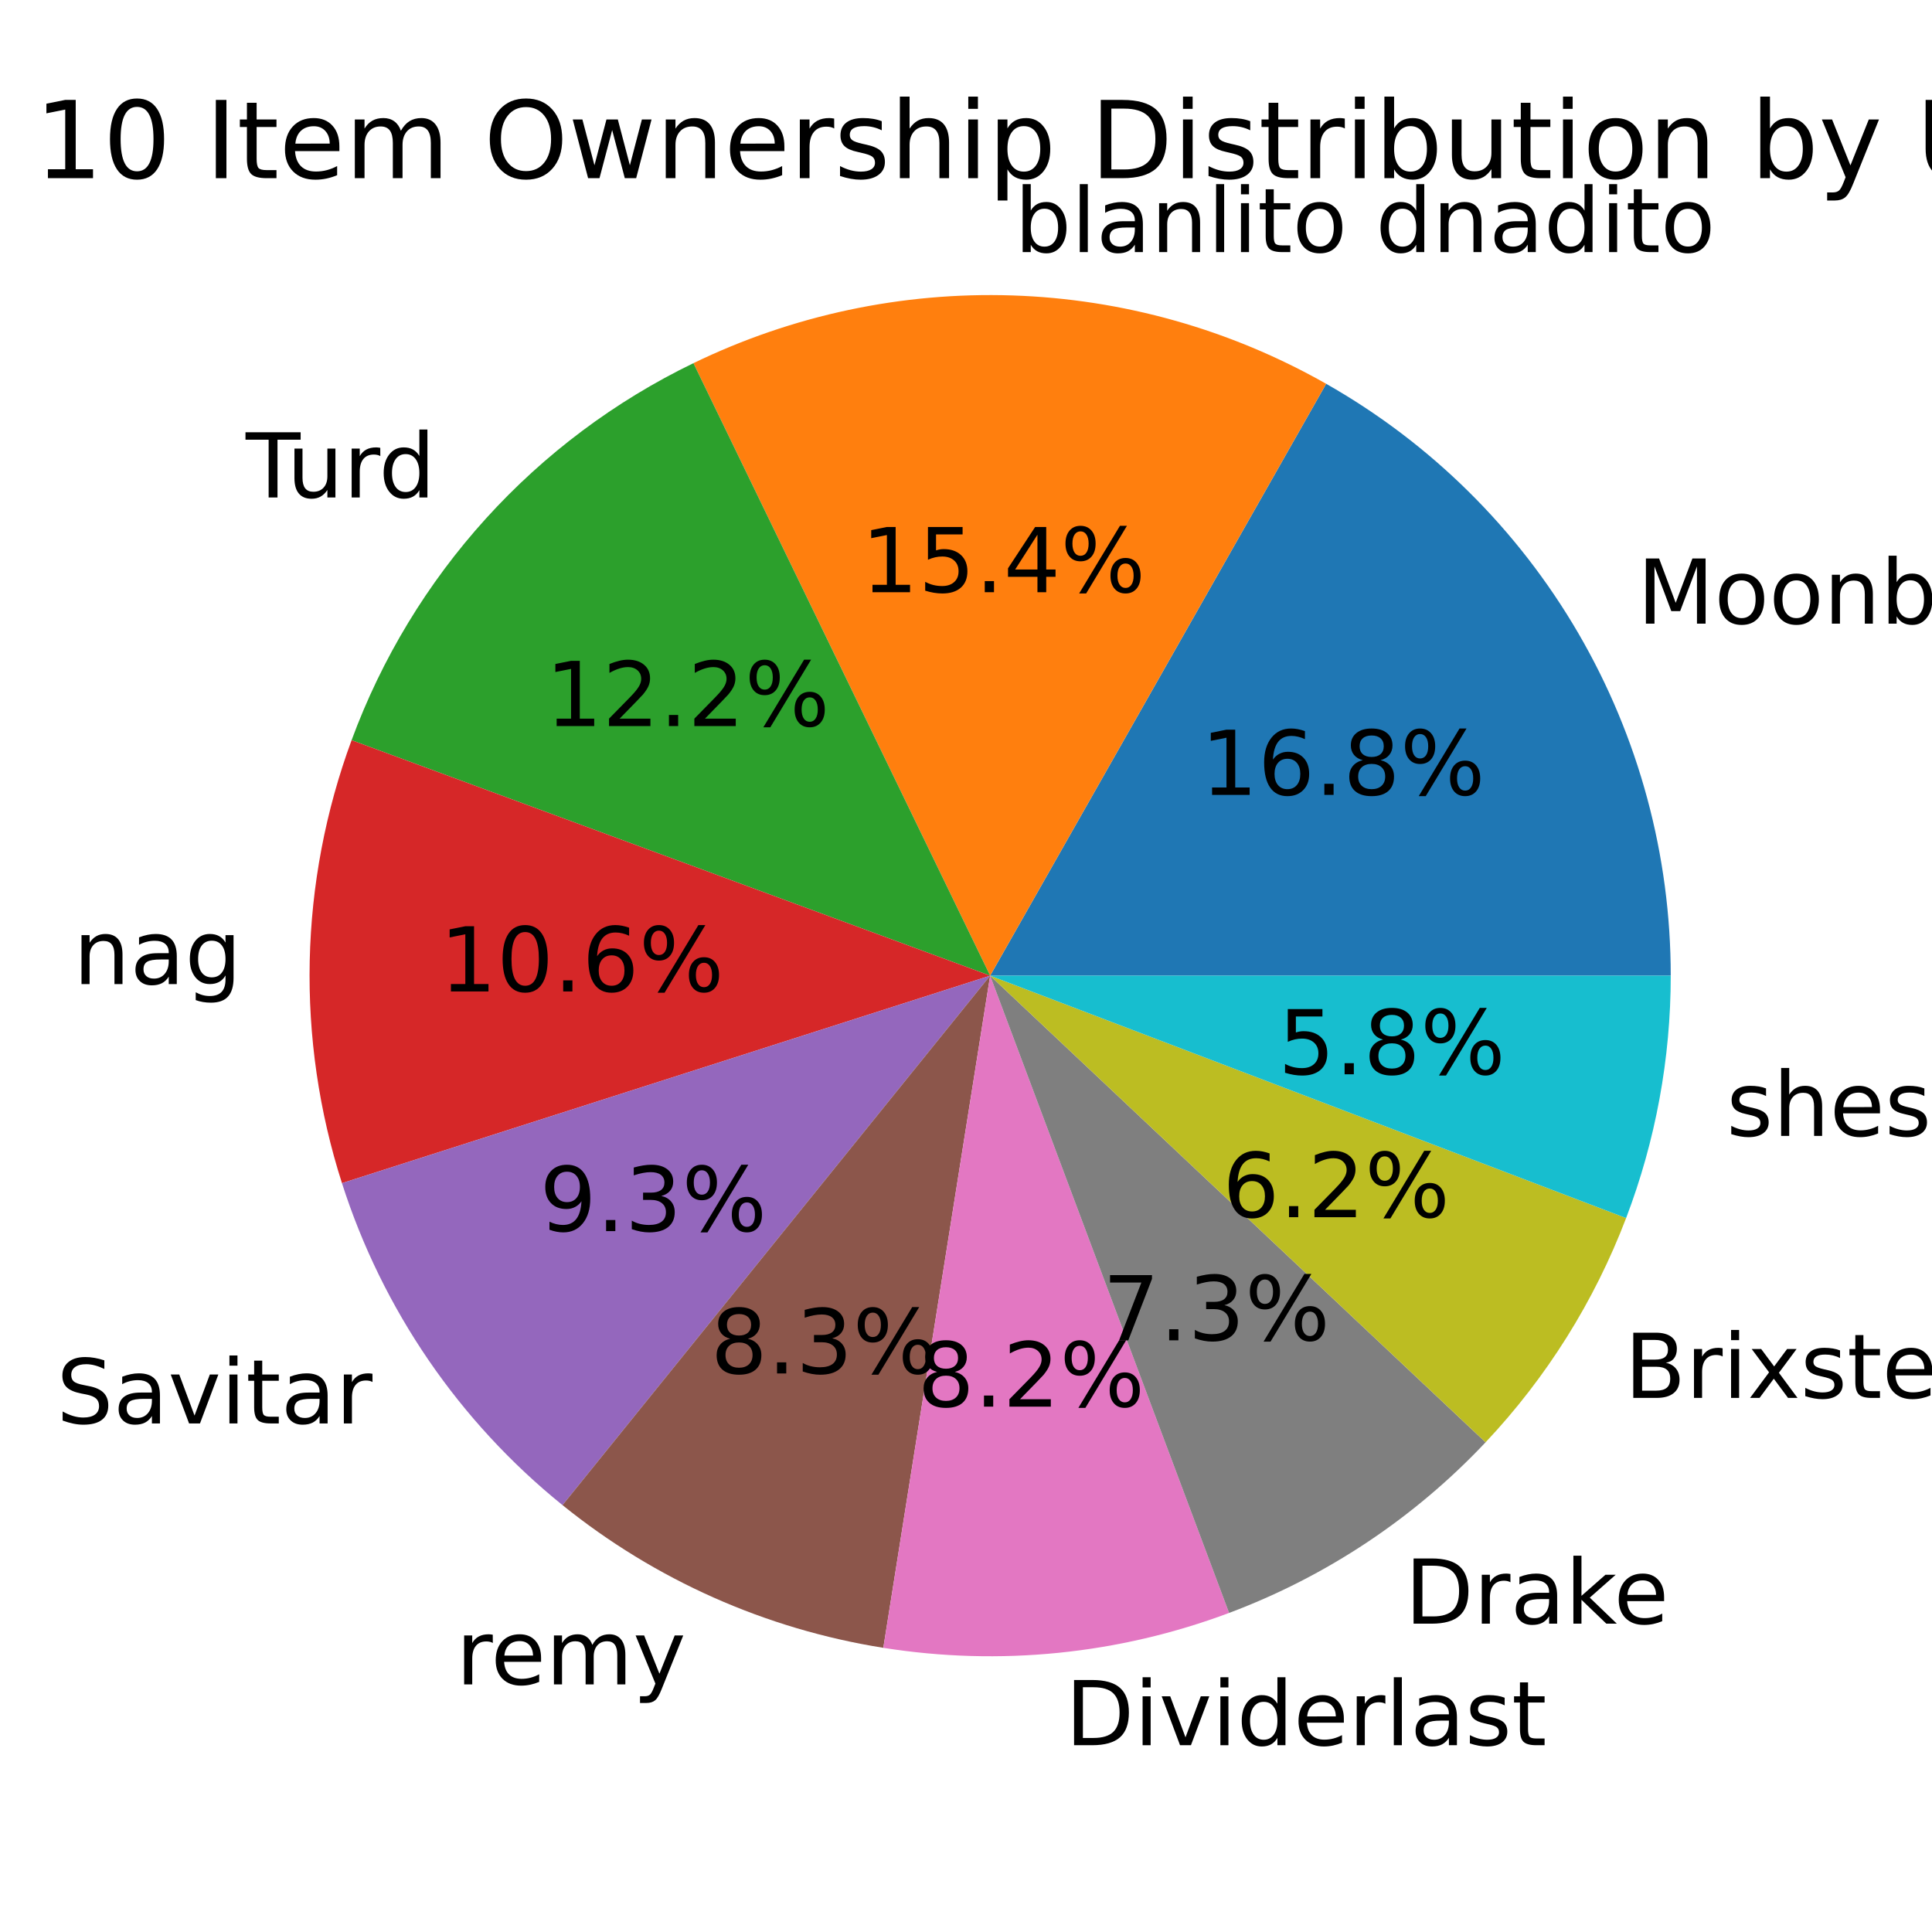
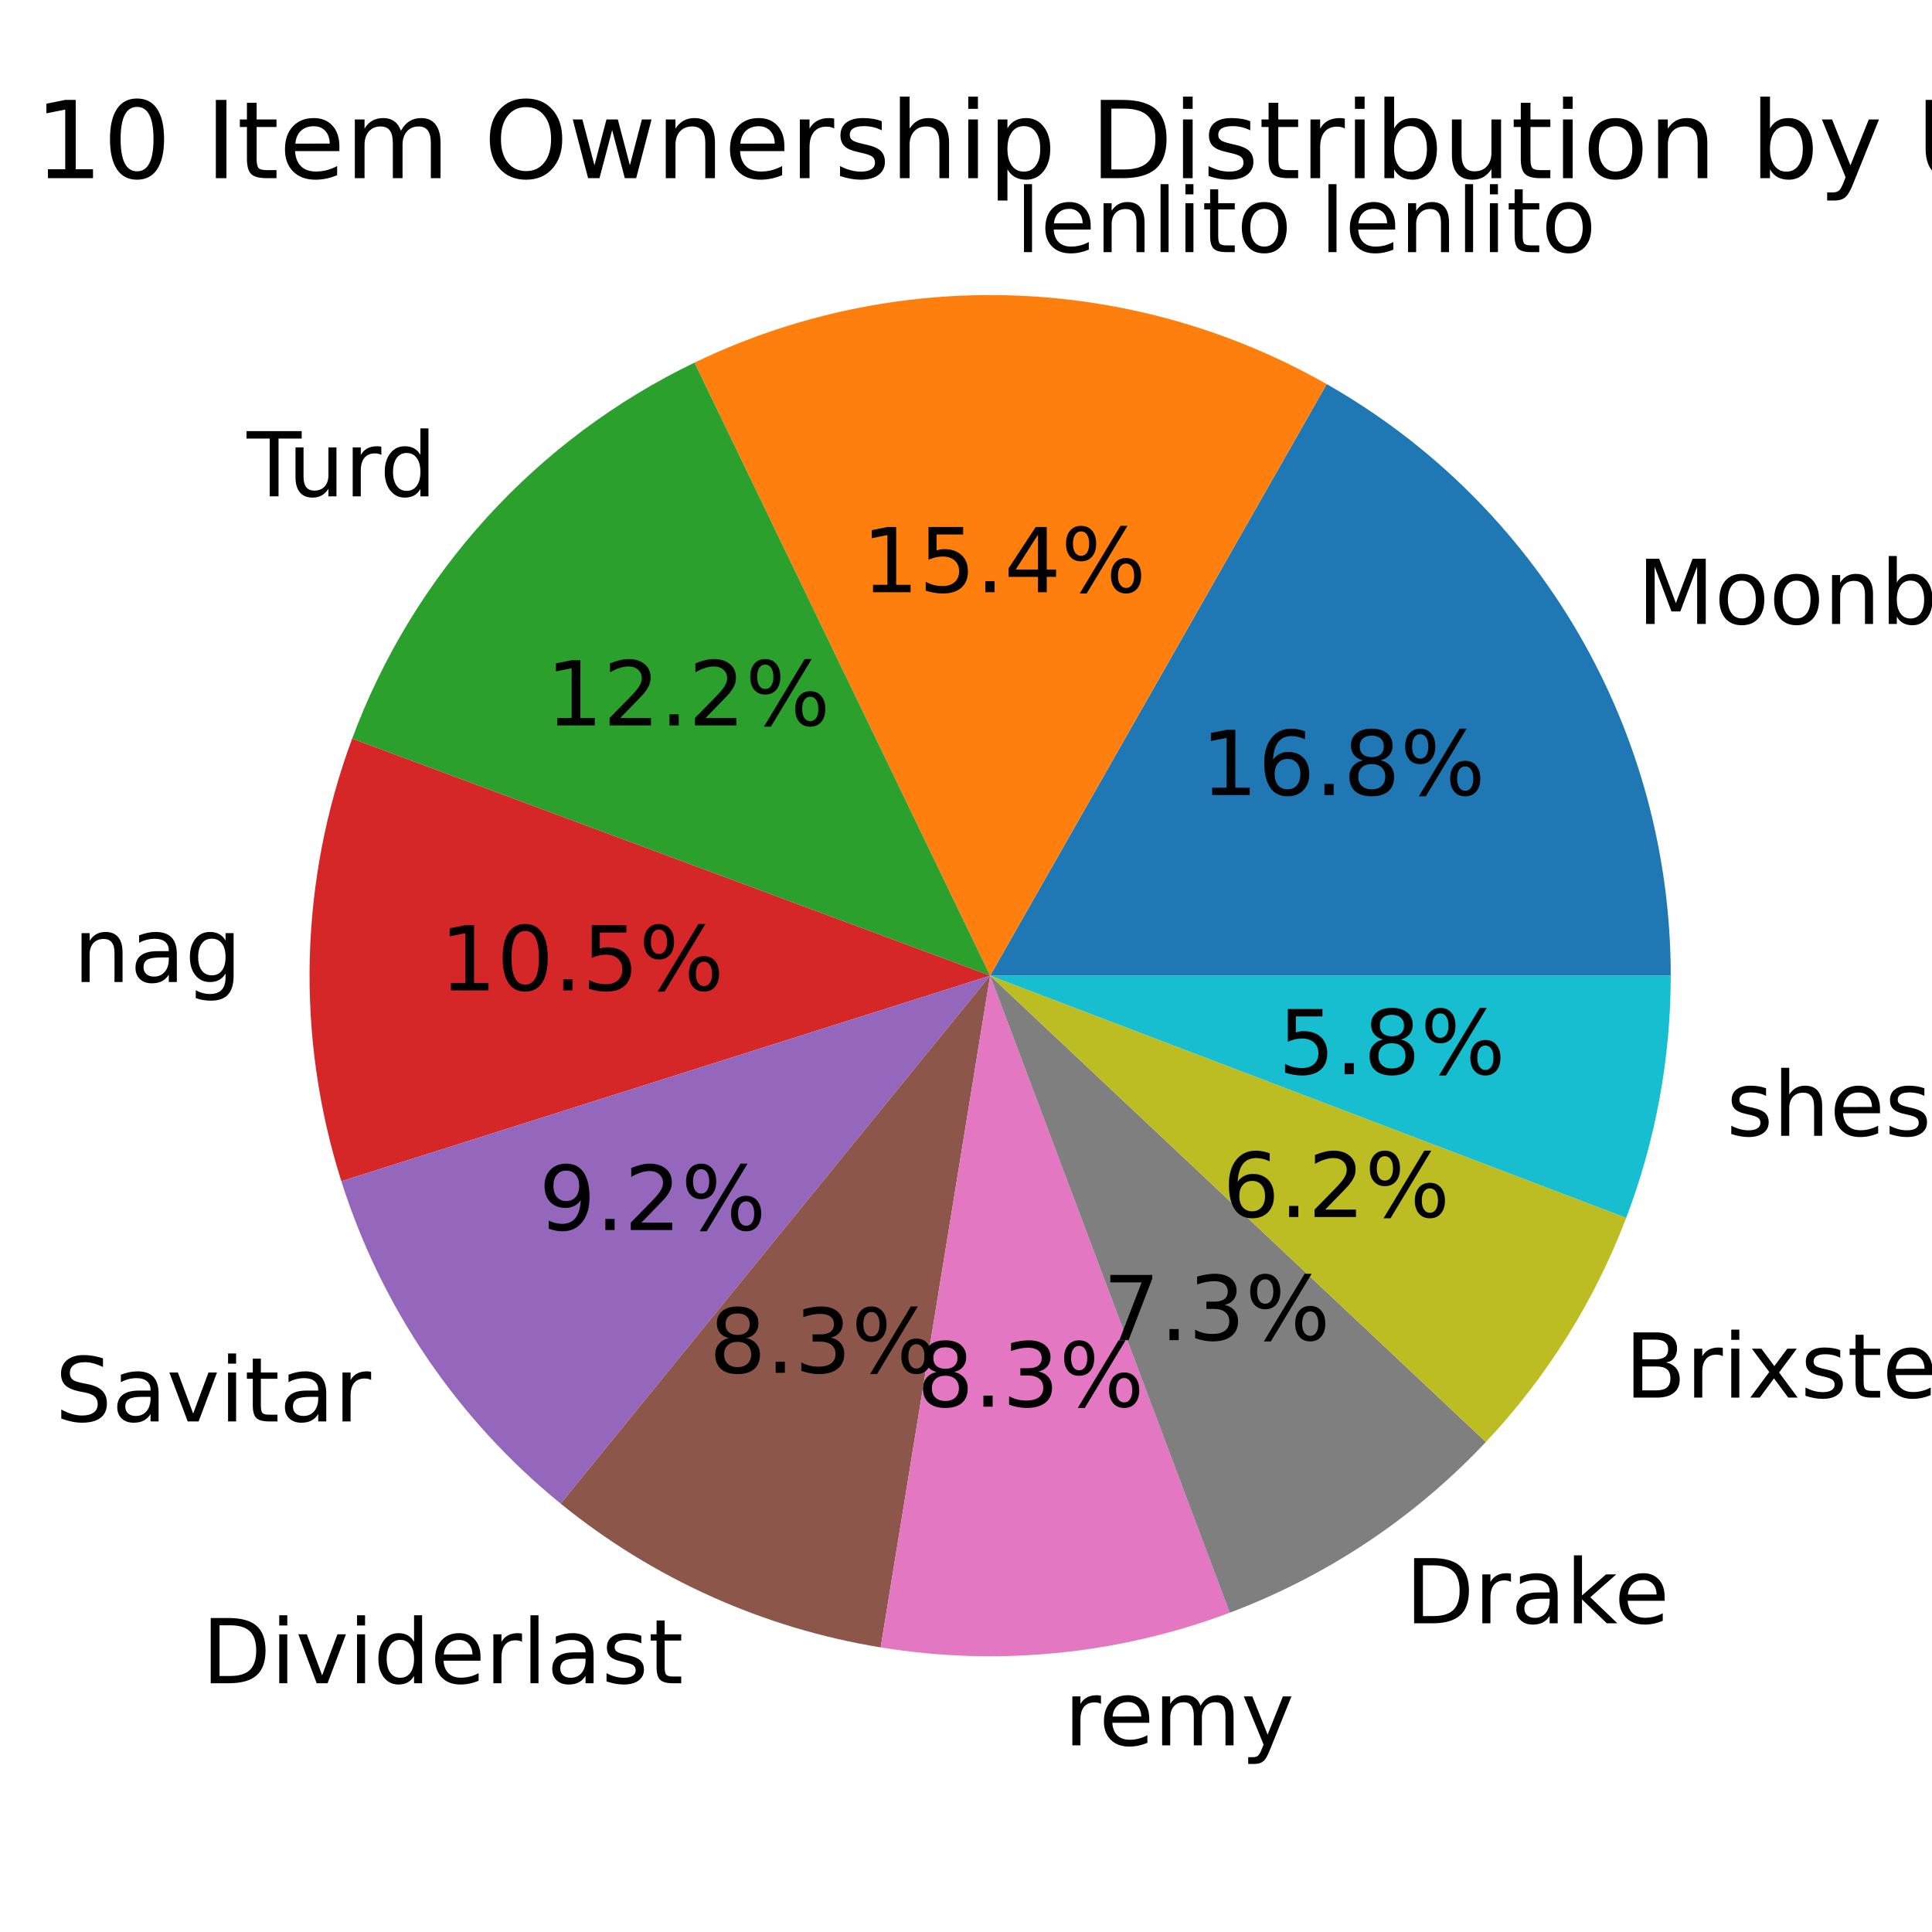
<svg xmlns="http://www.w3.org/2000/svg" xmlns:xlink="http://www.w3.org/1999/xlink" width="216pt" height="216pt" viewBox="0 0 216 216" version="1.1">
  <defs>
    <style type="text/css">*{stroke-linejoin: round; stroke-linecap: butt}</style>
  </defs>
  <g id="figure_1">
    <g id="patch_1">
      <path d="M 0 216  L 216 216  L 216 0  L 0 0  z " style="fill: #ffffff" />
    </g>
    <g id="axes_1">
      <g id="patch_2">
-         <path d="M 186.791 109.08  C 186.791 95.631 183.225 82.419 176.458 70.796  C 169.692 59.173 159.963 49.549 148.267 42.909  L 110.7 109.08  z " style="fill: #1f77b4" />
+         <path d="M 186.791 109.08  C 186.791 95.643 183.231 82.442 176.476 70.826  C 169.72 59.21 160.007 49.588 148.327 42.944  L 110.7 109.08  z " style="fill: #1f77b4" />
      </g>
      <g id="patch_3">
-         <path d="M 148.267 42.909  C 137.545 36.822 125.503 33.432 113.181 33.03  C 100.859 32.628 88.621 35.226 77.526 40.602  L 110.7 109.08  z " style="fill: #ff7f0e" />
+         <path d="M 148.327 42.944  C 137.621 36.852 125.593 33.451 113.282 33.033  C 100.971 32.615 88.741 35.193 77.646 40.544  L 110.7 109.08  z " style="fill: #ff7f0e" />
      </g>
      <g id="patch_4">
-         <path d="M 77.526 40.602  C 68.752 44.852 60.877 50.749 54.329 57.971  C 47.781 65.193 42.682 73.607 39.309 82.753  L 110.7 109.08  z " style="fill: #2ca02c" />
+         <path d="M 77.646 40.544  C 68.872 44.775 60.993 50.652 54.435 57.854  C 47.878 65.056 42.764 73.451 39.372 82.581  L 110.7 109.08  z " style="fill: #2ca02c" />
      </g>
      <g id="patch_5">
-         <path d="M 39.309 82.753  C 36.392 90.661 34.81 98.999 34.627 107.426  C 34.444 115.852 35.662 124.251 38.232 132.278  L 110.7 109.08  z " style="fill: #d62728" />
+         <path d="M 39.372 82.581  C 36.44 90.475 34.838 98.802 34.632 107.221  C 34.426 115.639 35.619 124.034 38.163 132.062  L 110.7 109.08  z " style="fill: #d62728" />
      </g>
      <g id="patch_6">
-         <path d="M 38.232 132.278  C 40.484 139.315 43.75 145.986 47.925 152.082  C 52.101 158.177 57.142 163.632 62.889 168.274  L 110.7 109.08  z " style="fill: #9467bd" />
+         <path d="M 38.163 132.062  C 40.392 139.099 43.634 145.775 47.786 151.878  C 51.939 157.982 56.957 163.449 62.683 168.107  L 110.7 109.08  z " style="fill: #9467bd" />
      </g>
      <g id="patch_7">
-         <path d="M 62.889 168.274  C 68.045 172.438 73.722 175.911 79.776 178.604  C 85.831 181.297 92.211 183.187 98.756 184.228  L 110.7 109.08  z " style="fill: #8c564b" />
+         <path d="M 62.683 168.107  C 67.82 172.285 73.479 175.775 79.518 178.488  C 85.558 181.202 91.926 183.115 98.46 184.18  L 110.7 109.08  z " style="fill: #8c564b" />
      </g>
      <g id="patch_8">
-         <path d="M 98.756 184.228  C 105.232 185.257 111.814 185.445 118.338 184.787  C 124.862 184.128 131.274 182.629 137.414 180.327  L 110.7 109.08  z " style="fill: #e377c2" />
+         <path d="M 98.46 184.18  C 104.995 185.245 111.641 185.453 118.229 184.798  C 124.817 184.142 131.292 182.63 137.489 180.299  L 110.7 109.08  z " style="fill: #e377c2" />
      </g>
      <g id="patch_9">
-         <path d="M 137.414 180.327  C 142.842 178.292 148.019 175.644 152.845 172.433  C 157.671 169.223 162.114 165.471 166.089 161.252  L 110.7 109.08  z " style="fill: #7f7f7f" />
+         <path d="M 137.489 180.299  C 142.909 178.26 148.08 175.609 152.899 172.397  C 157.718 169.186 162.155 165.434 166.123 161.216  L 110.7 109.08  z " style="fill: #7f7f7f" />
      </g>
      <g id="patch_10">
-         <path d="M 166.089 161.252  C 169.494 157.637 172.537 153.696 175.175 149.488  C 177.813 145.279 180.032 140.822 181.801 136.181  L 110.7 109.08  z " style="fill: #bcbd22" />
+         <path d="M 166.123 161.216  C 169.523 157.601 172.561 153.663 175.195 149.457  C 177.828 145.25 180.043 140.796 181.81 136.159  L 110.7 109.08  z " style="fill: #bcbd22" />
      </g>
      <g id="patch_11">
-         <path d="M 181.801 136.181  C 183.447 131.863 184.696 127.403 185.533 122.858  C 186.37 118.313 186.791 113.701 186.791 109.08  L 110.7 109.08  z " style="fill: #17becf" />
+         <path d="M 181.81 136.159  C 183.453 131.844 184.7 127.388 185.535 122.847  C 186.371 118.305 186.791 113.697 186.791 109.08  L 110.7 109.08  z " style="fill: #17becf" />
      </g>
      <g id="matplotlib.axis_1" />
      <g id="matplotlib.axis_2" />
      <g id="text_1">
-         <g transform="translate(183.0342 69.727) scale(0.1 -0.1)">
+         <g transform="translate(183.0534 69.75996) scale(0.1 -0.1)">
          <defs>
            <path id="DejaVuSans-4d" d="M 628 4666  L 1569 4666  L 2759 1491  L 3956 4666  L 4897 4666  L 4897 0  L 4281 0  L 4281 4097  L 3078 897  L 2444 897  L 1241 4097  L 1241 0  L 628 0  L 628 4666  z " transform="scale(0.015625)" />
            <path id="DejaVuSans-6f" d="M 1959 3097  Q 1497 3097 1228 2736  Q 959 2375 959 1747  Q 959 1119 1226 758  Q 1494 397 1959 397  Q 2419 397 2687 759  Q 2956 1122 2956 1747  Q 2956 2369 2687 2733  Q 2419 3097 1959 3097  z M 1959 3584  Q 2709 3584 3137 3096  Q 3566 2609 3566 1747  Q 3566 888 3137 398  Q 2709 -91 1959 -91  Q 1206 -91 779 398  Q 353 888 353 1747  Q 353 2609 779 3096  Q 1206 3584 1959 3584  z " transform="scale(0.015625)" />
            <path id="DejaVuSans-6e" d="M 3513 2113  L 3513 0  L 2938 0  L 2938 2094  Q 2938 2591 2744 2837  Q 2550 3084 2163 3084  Q 1697 3084 1428 2787  Q 1159 2491 1159 1978  L 1159 0  L 581 0  L 581 3500  L 1159 3500  L 1159 2956  Q 1366 3272 1645 3428  Q 1925 3584 2291 3584  Q 2894 3584 3203 3211  Q 3513 2838 3513 2113  z " transform="scale(0.015625)" />
            <path id="DejaVuSans-62" d="M 3116 1747  Q 3116 2381 2855 2742  Q 2594 3103 2138 3103  Q 1681 3103 1420 2742  Q 1159 2381 1159 1747  Q 1159 1113 1420 752  Q 1681 391 2138 391  Q 2594 391 2855 752  Q 3116 1113 3116 1747  z M 1159 2969  Q 1341 3281 1617 3432  Q 1894 3584 2278 3584  Q 2916 3584 3314 3078  Q 3713 2572 3713 1747  Q 3713 922 3314 415  Q 2916 -91 2278 -91  Q 1894 -91 1617 61  Q 1341 213 1159 525  L 1159 0  L 581 0  L 581 4863  L 1159 4863  L 1159 2969  z " transform="scale(0.015625)" />
            <path id="DejaVuSans-6c" d="M 603 4863  L 1178 4863  L 1178 0  L 603 0  L 603 4863  z " transform="scale(0.015625)" />
            <path id="DejaVuSans-6d" d="M 3328 2828  Q 3544 3216 3844 3400  Q 4144 3584 4550 3584  Q 5097 3584 5394 3201  Q 5691 2819 5691 2113  L 5691 0  L 5113 0  L 5113 2094  Q 5113 2597 4934 2840  Q 4756 3084 4391 3084  Q 3944 3084 3684 2787  Q 3425 2491 3425 1978  L 3425 0  L 2847 0  L 2847 2094  Q 2847 2600 2669 2842  Q 2491 3084 2119 3084  Q 1678 3084 1418 2786  Q 1159 2488 1159 1978  L 1159 0  L 581 0  L 581 3500  L 1159 3500  L 1159 2956  Q 1356 3278 1631 3431  Q 1906 3584 2284 3584  Q 2666 3584 2933 3390  Q 3200 3197 3328 2828  z " transform="scale(0.015625)" />
          </defs>
          <use xlink:href="#DejaVuSans-4d" />
          <use xlink:href="#DejaVuSans-6f" x="86.279" />
          <use xlink:href="#DejaVuSans-6f" x="147.461" />
          <use xlink:href="#DejaVuSans-6e" x="208.643" />
          <use xlink:href="#DejaVuSans-62" x="272.021" />
          <use xlink:href="#DejaVuSans-6c" x="335.498" />
          <use xlink:href="#DejaVuSans-6f" x="363.281" />
          <use xlink:href="#DejaVuSans-6f" x="424.463" />
          <use xlink:href="#DejaVuSans-6d" x="485.645" />
        </g>
      </g>
      <g id="text_2">
-         <g transform="translate(134.2714 88.86899) scale(0.1 -0.1)">
+         <g transform="translate(134.2819 88.88697) scale(0.1 -0.1)">
          <defs>
            <path id="DejaVuSans-31" d="M 794 531  L 1825 531  L 1825 4091  L 703 3866  L 703 4441  L 1819 4666  L 2450 4666  L 2450 531  L 3481 531  L 3481 0  L 794 0  L 794 531  z " transform="scale(0.015625)" />
            <path id="DejaVuSans-36" d="M 2113 2584  Q 1688 2584 1439 2293  Q 1191 2003 1191 1497  Q 1191 994 1439 701  Q 1688 409 2113 409  Q 2538 409 2786 701  Q 3034 994 3034 1497  Q 3034 2003 2786 2293  Q 2538 2584 2113 2584  z M 3366 4563  L 3366 3988  Q 3128 4100 2886 4159  Q 2644 4219 2406 4219  Q 1781 4219 1451 3797  Q 1122 3375 1075 2522  Q 1259 2794 1537 2939  Q 1816 3084 2150 3084  Q 2853 3084 3261 2657  Q 3669 2231 3669 1497  Q 3669 778 3244 343  Q 2819 -91 2113 -91  Q 1303 -91 875 529  Q 447 1150 447 2328  Q 447 3434 972 4092  Q 1497 4750 2381 4750  Q 2619 4750 2861 4703  Q 3103 4656 3366 4563  z " transform="scale(0.015625)" />
            <path id="DejaVuSans-2e" d="M 684 794  L 1344 794  L 1344 0  L 684 0  L 684 794  z " transform="scale(0.015625)" />
            <path id="DejaVuSans-38" d="M 2034 2216  Q 1584 2216 1326 1975  Q 1069 1734 1069 1313  Q 1069 891 1326 650  Q 1584 409 2034 409  Q 2484 409 2743 651  Q 3003 894 3003 1313  Q 3003 1734 2745 1975  Q 2488 2216 2034 2216  z M 1403 2484  Q 997 2584 770 2862  Q 544 3141 544 3541  Q 544 4100 942 4425  Q 1341 4750 2034 4750  Q 2731 4750 3128 4425  Q 3525 4100 3525 3541  Q 3525 3141 3298 2862  Q 3072 2584 2669 2484  Q 3125 2378 3379 2068  Q 3634 1759 3634 1313  Q 3634 634 3220 271  Q 2806 -91 2034 -91  Q 1263 -91 848 271  Q 434 634 434 1313  Q 434 1759 690 2068  Q 947 2378 1403 2484  z M 1172 3481  Q 1172 3119 1398 2916  Q 1625 2713 2034 2713  Q 2441 2713 2670 2916  Q 2900 3119 2900 3481  Q 2900 3844 2670 4047  Q 2441 4250 2034 4250  Q 1625 4250 1398 4047  Q 1172 3844 1172 3481  z " transform="scale(0.015625)" />
            <path id="DejaVuSans-25" d="M 4653 2053  Q 4381 2053 4226 1822  Q 4072 1591 4072 1178  Q 4072 772 4226 539  Q 4381 306 4653 306  Q 4919 306 5073 539  Q 5228 772 5228 1178  Q 5228 1588 5073 1820  Q 4919 2053 4653 2053  z M 4653 2450  Q 5147 2450 5437 2106  Q 5728 1763 5728 1178  Q 5728 594 5436 251  Q 5144 -91 4653 -91  Q 4153 -91 3862 251  Q 3572 594 3572 1178  Q 3572 1766 3864 2108  Q 4156 2450 4653 2450  z M 1428 4353  Q 1159 4353 1004 4120  Q 850 3888 850 3481  Q 850 3069 1003 2837  Q 1156 2606 1428 2606  Q 1700 2606 1854 2837  Q 2009 3069 2009 3481  Q 2009 3884 1853 4118  Q 1697 4353 1428 4353  z M 4250 4750  L 4750 4750  L 1831 -91  L 1331 -91  L 4250 4750  z M 1428 4750  Q 1922 4750 2215 4408  Q 2509 4066 2509 3481  Q 2509 2891 2217 2550  Q 1925 2209 1428 2209  Q 931 2209 642 2551  Q 353 2894 353 3481  Q 353 4063 643 4406  Q 934 4750 1428 4750  z " transform="scale(0.015625)" />
          </defs>
          <use xlink:href="#DejaVuSans-31" />
          <use xlink:href="#DejaVuSans-36" x="63.623" />
          <use xlink:href="#DejaVuSans-2e" x="127.246" />
          <use xlink:href="#DejaVuSans-38" x="159.033" />
          <use xlink:href="#DejaVuSans-25" x="222.656" />
        </g>
      </g>
      <g id="text_3">
-         <g transform="translate(113.4291 28.18388) scale(0.1 -0.1)">
-           <defs>
-             <path id="DejaVuSans-61" d="M 2194 1759  Q 1497 1759 1228 1600  Q 959 1441 959 1056  Q 959 750 1161 570  Q 1363 391 1709 391  Q 2188 391 2477 730  Q 2766 1069 2766 1631  L 2766 1759  L 2194 1759  z M 3341 1997  L 3341 0  L 2766 0  L 2766 531  Q 2569 213 2275 61  Q 1981 -91 1556 -91  Q 1019 -91 701 211  Q 384 513 384 1019  Q 384 1609 779 1909  Q 1175 2209 1959 2209  L 2766 2209  L 2766 2266  Q 2766 2663 2505 2880  Q 2244 3097 1772 3097  Q 1472 3097 1187 3025  Q 903 2953 641 2809  L 641 3341  Q 956 3463 1253 3523  Q 1550 3584 1831 3584  Q 2591 3584 2966 3190  Q 3341 2797 3341 1997  z " transform="scale(0.015625)" />
+         <g transform="translate(113.5403 28.18758) scale(0.1 -0.1)">
+           <defs>
+             <path id="DejaVuSans-65" d="M 3597 1894  L 3597 1613  L 953 1613  Q 991 1019 1311 708  Q 1631 397 2203 397  Q 2534 397 2845 478  Q 3156 559 3463 722  L 3463 178  Q 3153 47 2828 -22  Q 2503 -91 2169 -91  Q 1331 -91 842 396  Q 353 884 353 1716  Q 353 2575 817 3079  Q 1281 3584 2069 3584  Q 2775 3584 3186 3129  Q 3597 2675 3597 1894  z M 3022 2063  Q 3016 2534 2758 2815  Q 2500 3097 2075 3097  Q 1594 3097 1305 2825  Q 1016 2553 972 2059  L 3022 2063  z " transform="scale(0.015625)" />
            <path id="DejaVuSans-69" d="M 603 3500  L 1178 3500  L 1178 0  L 603 0  L 603 3500  z M 603 4863  L 1178 4863  L 1178 4134  L 603 4134  L 603 4863  z " transform="scale(0.015625)" />
            <path id="DejaVuSans-74" d="M 1172 4494  L 1172 3500  L 2356 3500  L 2356 3053  L 1172 3053  L 1172 1153  Q 1172 725 1289 603  Q 1406 481 1766 481  L 2356 481  L 2356 0  L 1766 0  Q 1100 0 847 248  Q 594 497 594 1153  L 594 3053  L 172 3053  L 172 3500  L 594 3500  L 594 4494  L 1172 4494  z " transform="scale(0.015625)" />
            <path id="DejaVuSans-20" transform="scale(0.015625)" />
-             <path id="DejaVuSans-64" d="M 2906 2969  L 2906 4863  L 3481 4863  L 3481 0  L 2906 0  L 2906 525  Q 2725 213 2448 61  Q 2172 -91 1784 -91  Q 1150 -91 751 415  Q 353 922 353 1747  Q 353 2572 751 3078  Q 1150 3584 1784 3584  Q 2172 3584 2448 3432  Q 2725 3281 2906 2969  z M 947 1747  Q 947 1113 1208 752  Q 1469 391 1925 391  Q 2381 391 2643 752  Q 2906 1113 2906 1747  Q 2906 2381 2643 2742  Q 2381 3103 1925 3103  Q 1469 3103 1208 2742  Q 947 2381 947 1747  z " transform="scale(0.015625)" />
-           </defs>
-           <use xlink:href="#DejaVuSans-62" />
-           <use xlink:href="#DejaVuSans-6c" x="63.477" />
-           <use xlink:href="#DejaVuSans-61" x="91.26" />
-           <use xlink:href="#DejaVuSans-6e" x="152.539" />
-           <use xlink:href="#DejaVuSans-6c" x="215.918" />
-           <use xlink:href="#DejaVuSans-69" x="243.701" />
-           <use xlink:href="#DejaVuSans-74" x="271.484" />
-           <use xlink:href="#DejaVuSans-6f" x="310.693" />
-           <use xlink:href="#DejaVuSans-20" x="371.875" />
-           <use xlink:href="#DejaVuSans-64" x="403.662" />
-           <use xlink:href="#DejaVuSans-6e" x="467.139" />
-           <use xlink:href="#DejaVuSans-61" x="530.518" />
-           <use xlink:href="#DejaVuSans-64" x="591.797" />
-           <use xlink:href="#DejaVuSans-69" x="655.273" />
-           <use xlink:href="#DejaVuSans-74" x="683.057" />
-           <use xlink:href="#DejaVuSans-6f" x="722.266" />
+           </defs>
+           <use xlink:href="#DejaVuSans-6c" />
+           <use xlink:href="#DejaVuSans-65" x="27.783" />
+           <use xlink:href="#DejaVuSans-6e" x="89.307" />
+           <use xlink:href="#DejaVuSans-6c" x="152.686" />
+           <use xlink:href="#DejaVuSans-69" x="180.469" />
+           <use xlink:href="#DejaVuSans-74" x="208.252" />
+           <use xlink:href="#DejaVuSans-6f" x="247.461" />
+           <use xlink:href="#DejaVuSans-20" x="308.643" />
+           <use xlink:href="#DejaVuSans-6c" x="340.43" />
+           <use xlink:href="#DejaVuSans-65" x="368.213" />
+           <use xlink:href="#DejaVuSans-6e" x="429.736" />
+           <use xlink:href="#DejaVuSans-6c" x="493.115" />
+           <use xlink:href="#DejaVuSans-69" x="520.898" />
+           <use xlink:href="#DejaVuSans-74" x="548.682" />
+           <use xlink:href="#DejaVuSans-6f" x="587.891" />
        </g>
      </g>
      <g id="text_4">
-         <g transform="translate(96.30501 66.2091) scale(0.1 -0.1)">
+         <g transform="translate(96.36568 66.21112) scale(0.1 -0.1)">
          <defs>
            <path id="DejaVuSans-35" d="M 691 4666  L 3169 4666  L 3169 4134  L 1269 4134  L 1269 2991  Q 1406 3038 1543 3061  Q 1681 3084 1819 3084  Q 2600 3084 3056 2656  Q 3513 2228 3513 1497  Q 3513 744 3044 326  Q 2575 -91 1722 -91  Q 1428 -91 1123 -41  Q 819 9 494 109  L 494 744  Q 775 591 1075 516  Q 1375 441 1709 441  Q 2250 441 2565 725  Q 2881 1009 2881 1497  Q 2881 1984 2565 2268  Q 2250 2553 1709 2553  Q 1456 2553 1204 2497  Q 953 2441 691 2322  L 691 4666  z " transform="scale(0.015625)" />
            <path id="DejaVuSans-34" d="M 2419 4116  L 825 1625  L 2419 1625  L 2419 4116  z M 2253 4666  L 3047 4666  L 3047 1625  L 3713 1625  L 3713 1100  L 3047 1100  L 3047 0  L 2419 0  L 2419 1100  L 313 1100  L 313 1709  L 2253 4666  z " transform="scale(0.015625)" />
          </defs>
          <use xlink:href="#DejaVuSans-31" />
          <use xlink:href="#DejaVuSans-35" x="63.623" />
          <use xlink:href="#DejaVuSans-2e" x="127.246" />
          <use xlink:href="#DejaVuSans-34" x="159.033" />
          <use xlink:href="#DejaVuSans-25" x="222.656" />
        </g>
      </g>
      <g id="text_5">
-         <g transform="translate(27.47475 55.61936) scale(0.1 -0.1)">
+         <g transform="translate(27.59175 55.49058) scale(0.1 -0.1)">
          <defs>
            <path id="DejaVuSans-54" d="M -19 4666  L 3928 4666  L 3928 4134  L 2272 4134  L 2272 0  L 1638 0  L 1638 4134  L -19 4134  L -19 4666  z " transform="scale(0.015625)" />
            <path id="DejaVuSans-75" d="M 544 1381  L 544 3500  L 1119 3500  L 1119 1403  Q 1119 906 1312 657  Q 1506 409 1894 409  Q 2359 409 2629 706  Q 2900 1003 2900 1516  L 2900 3500  L 3475 3500  L 3475 0  L 2900 0  L 2900 538  Q 2691 219 2414 64  Q 2138 -91 1772 -91  Q 1169 -91 856 284  Q 544 659 544 1381  z M 1991 3584  L 1991 3584  z " transform="scale(0.015625)" />
            <path id="DejaVuSans-72" d="M 2631 2963  Q 2534 3019 2420 3045  Q 2306 3072 2169 3072  Q 1681 3072 1420 2755  Q 1159 2438 1159 1844  L 1159 0  L 581 0  L 581 3500  L 1159 3500  L 1159 2956  Q 1341 3275 1631 3429  Q 1922 3584 2338 3584  Q 2397 3584 2469 3576  Q 2541 3569 2628 3553  L 2631 2963  z " transform="scale(0.015625)" />
+             <path id="DejaVuSans-64" d="M 2906 2969  L 2906 4863  L 3481 4863  L 3481 0  L 2906 0  L 2906 525  Q 2725 213 2448 61  Q 2172 -91 1784 -91  Q 1150 -91 751 415  Q 353 922 353 1747  Q 353 2572 751 3078  Q 1150 3584 1784 3584  Q 2172 3584 2448 3432  Q 2725 3281 2906 2969  z M 947 1747  Q 947 1113 1208 752  Q 1469 391 1925 391  Q 2381 391 2643 752  Q 2906 1113 2906 1747  Q 2906 2381 2643 2742  Q 2381 3103 1925 3103  Q 1469 3103 1208 2742  Q 947 2381 947 1747  z " transform="scale(0.015625)" />
          </defs>
          <use xlink:href="#DejaVuSans-54" />
          <use xlink:href="#DejaVuSans-75" x="45.959" />
          <use xlink:href="#DejaVuSans-72" x="109.338" />
          <use xlink:href="#DejaVuSans-64" x="148.701" />
        </g>
      </g>
      <g id="text_6">
-         <g transform="translate(60.99383 81.17391) scale(0.1 -0.1)">
+         <g transform="translate(61.05765 81.10367) scale(0.1 -0.1)">
          <defs>
            <path id="DejaVuSans-32" d="M 1228 531  L 3431 531  L 3431 0  L 469 0  L 469 531  Q 828 903 1448 1529  Q 2069 2156 2228 2338  Q 2531 2678 2651 2914  Q 2772 3150 2772 3378  Q 2772 3750 2511 3984  Q 2250 4219 1831 4219  Q 1534 4219 1204 4116  Q 875 4013 500 3803  L 500 4441  Q 881 4594 1212 4672  Q 1544 4750 1819 4750  Q 2544 4750 2975 4387  Q 3406 4025 3406 3419  Q 3406 3131 3298 2873  Q 3191 2616 2906 2266  Q 2828 2175 2409 1742  Q 1991 1309 1228 531  z " transform="scale(0.015625)" />
          </defs>
          <use xlink:href="#DejaVuSans-31" />
          <use xlink:href="#DejaVuSans-32" x="63.623" />
          <use xlink:href="#DejaVuSans-2e" x="127.246" />
          <use xlink:href="#DejaVuSans-32" x="159.033" />
          <use xlink:href="#DejaVuSans-25" x="222.656" />
        </g>
      </g>
      <g id="text_7">
-         <g transform="translate(8.205718 110.0198) scale(0.1 -0.1)">
-           <defs>
+         <g transform="translate(8.210929 109.7942) scale(0.1 -0.1)">
+           <defs>
+             <path id="DejaVuSans-61" d="M 2194 1759  Q 1497 1759 1228 1600  Q 959 1441 959 1056  Q 959 750 1161 570  Q 1363 391 1709 391  Q 2188 391 2477 730  Q 2766 1069 2766 1631  L 2766 1759  L 2194 1759  z M 3341 1997  L 3341 0  L 2766 0  L 2766 531  Q 2569 213 2275 61  Q 1981 -91 1556 -91  Q 1019 -91 701 211  Q 384 513 384 1019  Q 384 1609 779 1909  Q 1175 2209 1959 2209  L 2766 2209  L 2766 2266  Q 2766 2663 2505 2880  Q 2244 3097 1772 3097  Q 1472 3097 1187 3025  Q 903 2953 641 2809  L 641 3341  Q 956 3463 1253 3523  Q 1550 3584 1831 3584  Q 2591 3584 2966 3190  Q 3341 2797 3341 1997  z " transform="scale(0.015625)" />
            <path id="DejaVuSans-67" d="M 2906 1791  Q 2906 2416 2648 2759  Q 2391 3103 1925 3103  Q 1463 3103 1205 2759  Q 947 2416 947 1791  Q 947 1169 1205 825  Q 1463 481 1925 481  Q 2391 481 2648 825  Q 2906 1169 2906 1791  z M 3481 434  Q 3481 -459 3084 -895  Q 2688 -1331 1869 -1331  Q 1566 -1331 1297 -1286  Q 1028 -1241 775 -1147  L 775 -588  Q 1028 -725 1275 -790  Q 1522 -856 1778 -856  Q 2344 -856 2625 -561  Q 2906 -266 2906 331  L 2906 616  Q 2728 306 2450 153  Q 2172 0 1784 0  Q 1141 0 747 490  Q 353 981 353 1791  Q 353 2603 747 3093  Q 1141 3584 1784 3584  Q 2172 3584 2450 3431  Q 2728 3278 2906 2969  L 2906 3500  L 3481 3500  L 3481 434  z " transform="scale(0.015625)" />
          </defs>
          <use xlink:href="#DejaVuSans-6e" />
          <use xlink:href="#DejaVuSans-61" x="63.379" />
          <use xlink:href="#DejaVuSans-67" x="124.658" />
        </g>
      </g>
      <g id="text_8">
-         <g transform="translate(49.17265 110.8469) scale(0.1 -0.1)">
+         <g transform="translate(49.17549 110.7238) scale(0.1 -0.1)">
          <defs>
            <path id="DejaVuSans-30" d="M 2034 4250  Q 1547 4250 1301 3770  Q 1056 3291 1056 2328  Q 1056 1369 1301 889  Q 1547 409 2034 409  Q 2525 409 2770 889  Q 3016 1369 3016 2328  Q 3016 3291 2770 3770  Q 2525 4250 2034 4250  z M 2034 4750  Q 2819 4750 3233 4129  Q 3647 3509 3647 2328  Q 3647 1150 3233 529  Q 2819 -91 2034 -91  Q 1250 -91 836 529  Q 422 1150 422 2328  Q 422 3509 836 4129  Q 1250 4750 2034 4750  z " transform="scale(0.015625)" />
          </defs>
          <use xlink:href="#DejaVuSans-31" />
          <use xlink:href="#DejaVuSans-30" x="63.623" />
          <use xlink:href="#DejaVuSans-2e" x="127.246" />
-           <use xlink:href="#DejaVuSans-36" x="159.033" />
+           <use xlink:href="#DejaVuSans-35" x="159.033" />
          <use xlink:href="#DejaVuSans-25" x="222.656" />
        </g>
      </g>
      <g id="text_9">
-         <g transform="translate(6.314898 159.1413) scale(0.1 -0.1)">
+         <g transform="translate(6.162268 158.9177) scale(0.1 -0.1)">
          <defs>
            <path id="DejaVuSans-53" d="M 3425 4513  L 3425 3897  Q 3066 4069 2747 4153  Q 2428 4238 2131 4238  Q 1616 4238 1336 4038  Q 1056 3838 1056 3469  Q 1056 3159 1242 3001  Q 1428 2844 1947 2747  L 2328 2669  Q 3034 2534 3370 2195  Q 3706 1856 3706 1288  Q 3706 609 3251 259  Q 2797 -91 1919 -91  Q 1588 -91 1214 -16  Q 841 59 441 206  L 441 856  Q 825 641 1194 531  Q 1563 422 1919 422  Q 2459 422 2753 634  Q 3047 847 3047 1241  Q 3047 1584 2836 1778  Q 2625 1972 2144 2069  L 1759 2144  Q 1053 2284 737 2584  Q 422 2884 422 3419  Q 422 4038 858 4394  Q 1294 4750 2059 4750  Q 2388 4750 2728 4690  Q 3069 4631 3425 4513  z " transform="scale(0.015625)" />
            <path id="DejaVuSans-76" d="M 191 3500  L 800 3500  L 1894 563  L 2988 3500  L 3597 3500  L 2284 0  L 1503 0  L 191 3500  z " transform="scale(0.015625)" />
          </defs>
          <use xlink:href="#DejaVuSans-53" />
          <use xlink:href="#DejaVuSans-61" x="63.477" />
          <use xlink:href="#DejaVuSans-76" x="124.756" />
          <use xlink:href="#DejaVuSans-69" x="183.936" />
          <use xlink:href="#DejaVuSans-74" x="211.719" />
          <use xlink:href="#DejaVuSans-61" x="250.928" />
          <use xlink:href="#DejaVuSans-72" x="312.207" />
        </g>
      </g>
      <g id="text_10">
-         <g transform="translate(60.33277 137.6404) scale(0.1 -0.1)">
+         <g transform="translate(60.24952 137.5185) scale(0.1 -0.1)">
          <defs>
            <path id="DejaVuSans-39" d="M 703 97  L 703 672  Q 941 559 1184 500  Q 1428 441 1663 441  Q 2288 441 2617 861  Q 2947 1281 2994 2138  Q 2813 1869 2534 1725  Q 2256 1581 1919 1581  Q 1219 1581 811 2004  Q 403 2428 403 3163  Q 403 3881 828 4315  Q 1253 4750 1959 4750  Q 2769 4750 3195 4129  Q 3622 3509 3622 2328  Q 3622 1225 3098 567  Q 2575 -91 1691 -91  Q 1453 -91 1209 -44  Q 966 3 703 97  z M 1959 2075  Q 2384 2075 2632 2365  Q 2881 2656 2881 3163  Q 2881 3666 2632 3958  Q 2384 4250 1959 4250  Q 1534 4250 1286 3958  Q 1038 3666 1038 3163  Q 1038 2656 1286 2365  Q 1534 2075 1959 2075  z " transform="scale(0.015625)" />
-             <path id="DejaVuSans-33" d="M 2597 2516  Q 3050 2419 3304 2112  Q 3559 1806 3559 1356  Q 3559 666 3084 287  Q 2609 -91 1734 -91  Q 1441 -91 1130 -33  Q 819 25 488 141  L 488 750  Q 750 597 1062 519  Q 1375 441 1716 441  Q 2309 441 2620 675  Q 2931 909 2931 1356  Q 2931 1769 2642 2001  Q 2353 2234 1838 2234  L 1294 2234  L 1294 2753  L 1863 2753  Q 2328 2753 2575 2939  Q 2822 3125 2822 3475  Q 2822 3834 2567 4026  Q 2313 4219 1838 4219  Q 1578 4219 1281 4162  Q 984 4106 628 3988  L 628 4550  Q 988 4650 1302 4700  Q 1616 4750 1894 4750  Q 2613 4750 3031 4423  Q 3450 4097 3450 3541  Q 3450 3153 3228 2886  Q 3006 2619 2597 2516  z " transform="scale(0.015625)" />
          </defs>
          <use xlink:href="#DejaVuSans-39" />
          <use xlink:href="#DejaVuSans-2e" x="63.623" />
-           <use xlink:href="#DejaVuSans-33" x="95.41" />
+           <use xlink:href="#DejaVuSans-32" x="95.41" />
          <use xlink:href="#DejaVuSans-25" x="159.033" />
        </g>
      </g>
      <g id="text_11">
-         <g transform="translate(50.98541 188.3155) scale(0.1 -0.1)">
-           <defs>
-             <path id="DejaVuSans-65" d="M 3597 1894  L 3597 1613  L 953 1613  Q 991 1019 1311 708  Q 1631 397 2203 397  Q 2534 397 2845 478  Q 3156 559 3463 722  L 3463 178  Q 3153 47 2828 -22  Q 2503 -91 2169 -91  Q 1331 -91 842 396  Q 353 884 353 1716  Q 353 2575 817 3079  Q 1281 3584 2069 3584  Q 2775 3584 3186 3129  Q 3597 2675 3597 1894  z M 3022 2063  Q 3016 2534 2758 2815  Q 2500 3097 2075 3097  Q 1594 3097 1305 2825  Q 1016 2553 972 2059  L 3022 2063  z " transform="scale(0.015625)" />
-             <path id="DejaVuSans-79" d="M 2059 -325  Q 1816 -950 1584 -1140  Q 1353 -1331 966 -1331  L 506 -1331  L 506 -850  L 844 -850  Q 1081 -850 1212 -737  Q 1344 -625 1503 -206  L 1606 56  L 191 3500  L 800 3500  L 1894 763  L 2988 3500  L 3597 3500  L 2059 -325  z " transform="scale(0.015625)" />
-           </defs>
-           <use xlink:href="#DejaVuSans-72" />
-           <use xlink:href="#DejaVuSans-65" x="38.863" />
-           <use xlink:href="#DejaVuSans-6d" x="100.387" />
-           <use xlink:href="#DejaVuSans-79" x="197.799" />
-         </g>
-       </g>
-       <g id="text_12">
-         <g transform="translate(79.44339 153.5536) scale(0.1 -0.1)">
-           <use xlink:href="#DejaVuSans-38" />
-           <use xlink:href="#DejaVuSans-2e" x="63.623" />
-           <use xlink:href="#DejaVuSans-33" x="95.41" />
-           <use xlink:href="#DejaVuSans-25" x="159.033" />
-         </g>
-       </g>
-       <g id="text_13">
-         <g transform="translate(119.1021 195.1166) scale(0.1 -0.1)">
+         <g transform="translate(22.57683 188.1887) scale(0.1 -0.1)">
          <defs>
            <path id="DejaVuSans-44" d="M 1259 4147  L 1259 519  L 2022 519  Q 2988 519 3436 956  Q 3884 1394 3884 2338  Q 3884 3275 3436 3711  Q 2988 4147 2022 4147  L 1259 4147  z M 628 4666  L 1925 4666  Q 3281 4666 3915 4102  Q 4550 3538 4550 2338  Q 4550 1131 3912 565  Q 3275 0 1925 0  L 628 0  L 628 4666  z " transform="scale(0.015625)" />
            <path id="DejaVuSans-73" d="M 2834 3397  L 2834 2853  Q 2591 2978 2328 3040  Q 2066 3103 1784 3103  Q 1356 3103 1142 2972  Q 928 2841 928 2578  Q 928 2378 1081 2264  Q 1234 2150 1697 2047  L 1894 2003  Q 2506 1872 2764 1633  Q 3022 1394 3022 966  Q 3022 478 2636 193  Q 2250 -91 1575 -91  Q 1294 -91 989 -36  Q 684 19 347 128  L 347 722  Q 666 556 975 473  Q 1284 391 1588 391  Q 1994 391 2212 530  Q 2431 669 2431 922  Q 2431 1156 2273 1281  Q 2116 1406 1581 1522  L 1381 1569  Q 847 1681 609 1914  Q 372 2147 372 2553  Q 372 3047 722 3315  Q 1072 3584 1716 3584  Q 2034 3584 2315 3537  Q 2597 3491 2834 3397  z " transform="scale(0.015625)" />
          </defs>
          <use xlink:href="#DejaVuSans-44" />
          <use xlink:href="#DejaVuSans-69" x="77.002" />
          <use xlink:href="#DejaVuSans-76" x="104.785" />
          <use xlink:href="#DejaVuSans-69" x="163.965" />
          <use xlink:href="#DejaVuSans-64" x="191.748" />
          <use xlink:href="#DejaVuSans-65" x="255.225" />
          <use xlink:href="#DejaVuSans-72" x="316.748" />
          <use xlink:href="#DejaVuSans-6c" x="357.861" />
          <use xlink:href="#DejaVuSans-61" x="385.645" />
          <use xlink:href="#DejaVuSans-73" x="446.924" />
          <use xlink:href="#DejaVuSans-74" x="499.023" />
        </g>
      </g>
+       <g id="text_12">
+         <g transform="translate(79.28871 153.4845) scale(0.1 -0.1)">
+           <defs>
+             <path id="DejaVuSans-33" d="M 2597 2516  Q 3050 2419 3304 2112  Q 3559 1806 3559 1356  Q 3559 666 3084 287  Q 2609 -91 1734 -91  Q 1441 -91 1130 -33  Q 819 25 488 141  L 488 750  Q 750 597 1062 519  Q 1375 441 1716 441  Q 2309 441 2620 675  Q 2931 909 2931 1356  Q 2931 1769 2642 2001  Q 2353 2234 1838 2234  L 1294 2234  L 1294 2753  L 1863 2753  Q 2328 2753 2575 2939  Q 2822 3125 2822 3475  Q 2822 3834 2567 4026  Q 2313 4219 1838 4219  Q 1578 4219 1281 4162  Q 984 4106 628 3988  L 628 4550  Q 988 4650 1302 4700  Q 1616 4750 1894 4750  Q 2613 4750 3031 4423  Q 3450 4097 3450 3541  Q 3450 3153 3228 2886  Q 3006 2619 2597 2516  z " transform="scale(0.015625)" />
+           </defs>
+           <use xlink:href="#DejaVuSans-38" />
+           <use xlink:href="#DejaVuSans-2e" x="63.623" />
+           <use xlink:href="#DejaVuSans-33" x="95.41" />
+           <use xlink:href="#DejaVuSans-25" x="159.033" />
+         </g>
+       </g>
+       <g id="text_13">
+         <g transform="translate(118.9818 195.1286) scale(0.1 -0.1)">
+           <defs>
+             <path id="DejaVuSans-79" d="M 2059 -325  Q 1816 -950 1584 -1140  Q 1353 -1331 966 -1331  L 506 -1331  L 506 -850  L 844 -850  Q 1081 -850 1212 -737  Q 1344 -625 1503 -206  L 1606 56  L 191 3500  L 800 3500  L 1894 763  L 2988 3500  L 3597 3500  L 2059 -325  z " transform="scale(0.015625)" />
+           </defs>
+           <use xlink:href="#DejaVuSans-72" />
+           <use xlink:href="#DejaVuSans-65" x="38.863" />
+           <use xlink:href="#DejaVuSans-6d" x="100.387" />
+           <use xlink:href="#DejaVuSans-79" x="197.799" />
+         </g>
+       </g>
      <g id="text_14">
-         <g transform="translate(102.5806 157.2633) scale(0.1 -0.1)">
+         <g transform="translate(102.515 157.2699) scale(0.1 -0.1)">
          <use xlink:href="#DejaVuSans-38" />
          <use xlink:href="#DejaVuSans-2e" x="63.623" />
-           <use xlink:href="#DejaVuSans-32" x="95.41" />
+           <use xlink:href="#DejaVuSans-33" x="95.41" />
          <use xlink:href="#DejaVuSans-25" x="159.033" />
        </g>
      </g>
      <g id="text_15">
-         <g transform="translate(157.0593 181.528) scale(0.1 -0.1)">
+         <g transform="translate(157.1185 181.4886) scale(0.1 -0.1)">
          <defs>
            <path id="DejaVuSans-6b" d="M 581 4863  L 1159 4863  L 1159 1991  L 2875 3500  L 3609 3500  L 1753 1863  L 3688 0  L 2938 0  L 1159 1709  L 1159 0  L 581 0  L 581 4863  z " transform="scale(0.015625)" />
          </defs>
          <use xlink:href="#DejaVuSans-44" />
          <use xlink:href="#DejaVuSans-72" x="77.002" />
          <use xlink:href="#DejaVuSans-61" x="118.115" />
          <use xlink:href="#DejaVuSans-6b" x="179.395" />
          <use xlink:href="#DejaVuSans-65" x="233.68" />
        </g>
      </g>
      <g id="text_16">
-         <g transform="translate(123.2845 149.8514) scale(0.1 -0.1)">
+         <g transform="translate(123.3169 149.8298) scale(0.1 -0.1)">
          <defs>
            <path id="DejaVuSans-37" d="M 525 4666  L 3525 4666  L 3525 4397  L 1831 0  L 1172 0  L 2766 4134  L 525 4134  L 525 4666  z " transform="scale(0.015625)" />
          </defs>
          <use xlink:href="#DejaVuSans-37" />
          <use xlink:href="#DejaVuSans-2e" x="63.623" />
          <use xlink:href="#DejaVuSans-33" x="95.41" />
          <use xlink:href="#DejaVuSans-25" x="159.033" />
        </g>
      </g>
      <g id="text_17">
-         <g transform="translate(181.6226 156.2879) scale(0.1 -0.1)">
+         <g transform="translate(181.6441 156.2536) scale(0.1 -0.1)">
          <defs>
            <path id="DejaVuSans-42" d="M 1259 2228  L 1259 519  L 2272 519  Q 2781 519 3026 730  Q 3272 941 3272 1375  Q 3272 1813 3026 2020  Q 2781 2228 2272 2228  L 1259 2228  z M 1259 4147  L 1259 2741  L 2194 2741  Q 2656 2741 2882 2914  Q 3109 3088 3109 3444  Q 3109 3797 2882 3972  Q 2656 4147 2194 4147  L 1259 4147  z M 628 4666  L 2241 4666  Q 2963 4666 3353 4366  Q 3744 4066 3744 3513  Q 3744 3084 3544 2831  Q 3344 2578 2956 2516  Q 3422 2416 3680 2098  Q 3938 1781 3938 1306  Q 3938 681 3513 340  Q 3088 0 2303 0  L 628 0  L 628 4666  z " transform="scale(0.015625)" />
            <path id="DejaVuSans-78" d="M 3513 3500  L 2247 1797  L 3578 0  L 2900 0  L 1881 1375  L 863 0  L 184 0  L 1544 1831  L 300 3500  L 978 3500  L 1906 2253  L 2834 3500  L 3513 3500  z " transform="scale(0.015625)" />
          </defs>
          <use xlink:href="#DejaVuSans-42" />
          <use xlink:href="#DejaVuSans-72" x="68.604" />
          <use xlink:href="#DejaVuSans-69" x="109.717" />
          <use xlink:href="#DejaVuSans-78" x="137.5" />
          <use xlink:href="#DejaVuSans-73" x="196.68" />
          <use xlink:href="#DejaVuSans-74" x="248.779" />
          <use xlink:href="#DejaVuSans-65" x="287.988" />
          <use xlink:href="#DejaVuSans-72" x="349.512" />
        </g>
      </g>
      <g id="text_18">
-         <g transform="translate(136.6827 136.084) scale(0.1 -0.1)">
+         <g transform="translate(136.6945 136.0653) scale(0.1 -0.1)">
          <use xlink:href="#DejaVuSans-36" />
          <use xlink:href="#DejaVuSans-2e" x="63.623" />
          <use xlink:href="#DejaVuSans-32" x="95.41" />
          <use xlink:href="#DejaVuSans-25" x="159.033" />
        </g>
      </g>
      <g id="text_19">
-         <g transform="translate(193.0163 126.9956) scale(0.1 -0.1)">
+         <g transform="translate(193.0187 126.9826) scale(0.1 -0.1)">
          <defs>
            <path id="DejaVuSans-68" d="M 3513 2113  L 3513 0  L 2938 0  L 2938 2094  Q 2938 2591 2744 2837  Q 2550 3084 2163 3084  Q 1697 3084 1428 2787  Q 1159 2491 1159 1978  L 1159 0  L 581 0  L 581 4863  L 1159 4863  L 1159 2956  Q 1366 3272 1645 3428  Q 1925 3584 2291 3584  Q 2894 3584 3203 3211  Q 3513 2838 3513 2113  z " transform="scale(0.015625)" />
          </defs>
          <use xlink:href="#DejaVuSans-73" />
          <use xlink:href="#DejaVuSans-68" x="52.1" />
          <use xlink:href="#DejaVuSans-65" x="115.479" />
          <use xlink:href="#DejaVuSans-73" x="177.002" />
          <use xlink:href="#DejaVuSans-6b" x="229.102" />
          <use xlink:href="#DejaVuSans-69" x="287.012" />
          <use xlink:href="#DejaVuSans-74" x="314.795" />
        </g>
      </g>
      <g id="text_20">
-         <g transform="translate(142.8975 120.1064) scale(0.1 -0.1)">
+         <g transform="translate(142.8988 120.0993) scale(0.1 -0.1)">
          <use xlink:href="#DejaVuSans-35" />
          <use xlink:href="#DejaVuSans-2e" x="63.623" />
          <use xlink:href="#DejaVuSans-38" x="95.41" />
          <use xlink:href="#DejaVuSans-25" x="159.033" />
        </g>
      </g>
      <g id="text_21">
        <g transform="translate(-20.19281 19.92) scale(0.12 -0.12)">
          <defs>
            <path id="DejaVuSans-70" d="M 1159 525  L 1159 -1331  L 581 -1331  L 581 3500  L 1159 3500  L 1159 2969  Q 1341 3281 1617 3432  Q 1894 3584 2278 3584  Q 2916 3584 3314 3078  Q 3713 2572 3713 1747  Q 3713 922 3314 415  Q 2916 -91 2278 -91  Q 1894 -91 1617 61  Q 1341 213 1159 525  z M 3116 1747  Q 3116 2381 2855 2742  Q 2594 3103 2138 3103  Q 1681 3103 1420 2742  Q 1159 2381 1159 1747  Q 1159 1113 1420 752  Q 1681 391 2138 391  Q 2594 391 2855 752  Q 3116 1113 3116 1747  z " transform="scale(0.015625)" />
            <path id="DejaVuSans-49" d="M 628 4666  L 1259 4666  L 1259 0  L 628 0  L 628 4666  z " transform="scale(0.015625)" />
            <path id="DejaVuSans-4f" d="M 2522 4238  Q 1834 4238 1429 3725  Q 1025 3213 1025 2328  Q 1025 1447 1429 934  Q 1834 422 2522 422  Q 3209 422 3611 934  Q 4013 1447 4013 2328  Q 4013 3213 3611 3725  Q 3209 4238 2522 4238  z M 2522 4750  Q 3503 4750 4090 4092  Q 4678 3434 4678 2328  Q 4678 1225 4090 567  Q 3503 -91 2522 -91  Q 1538 -91 948 565  Q 359 1222 359 2328  Q 359 3434 948 4092  Q 1538 4750 2522 4750  z " transform="scale(0.015625)" />
            <path id="DejaVuSans-77" d="M 269 3500  L 844 3500  L 1563 769  L 2278 3500  L 2956 3500  L 3675 769  L 4391 3500  L 4966 3500  L 4050 0  L 3372 0  L 2619 2869  L 1863 0  L 1184 0  L 269 3500  z " transform="scale(0.015625)" />
            <path id="DejaVuSans-55" d="M 556 4666  L 1191 4666  L 1191 1831  Q 1191 1081 1462 751  Q 1734 422 2344 422  Q 2950 422 3222 751  Q 3494 1081 3494 1831  L 3494 4666  L 4128 4666  L 4128 1753  Q 4128 841 3676 375  Q 3225 -91 2344 -91  Q 1459 -91 1007 375  Q 556 841 556 1753  L 556 4666  z " transform="scale(0.015625)" />
          </defs>
          <use xlink:href="#DejaVuSans-54" />
          <use xlink:href="#DejaVuSans-6f" x="44.084" />
          <use xlink:href="#DejaVuSans-70" x="105.266" />
          <use xlink:href="#DejaVuSans-20" x="168.742" />
          <use xlink:href="#DejaVuSans-31" x="200.529" />
          <use xlink:href="#DejaVuSans-30" x="264.152" />
          <use xlink:href="#DejaVuSans-20" x="327.775" />
          <use xlink:href="#DejaVuSans-49" x="359.562" />
          <use xlink:href="#DejaVuSans-74" x="389.055" />
          <use xlink:href="#DejaVuSans-65" x="428.264" />
          <use xlink:href="#DejaVuSans-6d" x="489.787" />
          <use xlink:href="#DejaVuSans-20" x="587.199" />
          <use xlink:href="#DejaVuSans-4f" x="618.986" />
          <use xlink:href="#DejaVuSans-77" x="697.697" />
          <use xlink:href="#DejaVuSans-6e" x="779.484" />
          <use xlink:href="#DejaVuSans-65" x="842.863" />
          <use xlink:href="#DejaVuSans-72" x="904.387" />
          <use xlink:href="#DejaVuSans-73" x="945.5" />
          <use xlink:href="#DejaVuSans-68" x="997.6" />
          <use xlink:href="#DejaVuSans-69" x="1060.979" />
          <use xlink:href="#DejaVuSans-70" x="1088.762" />
          <use xlink:href="#DejaVuSans-20" x="1152.238" />
          <use xlink:href="#DejaVuSans-44" x="1184.025" />
          <use xlink:href="#DejaVuSans-69" x="1261.027" />
          <use xlink:href="#DejaVuSans-73" x="1288.811" />
          <use xlink:href="#DejaVuSans-74" x="1340.91" />
          <use xlink:href="#DejaVuSans-72" x="1380.119" />
          <use xlink:href="#DejaVuSans-69" x="1421.232" />
          <use xlink:href="#DejaVuSans-62" x="1449.016" />
          <use xlink:href="#DejaVuSans-75" x="1512.492" />
          <use xlink:href="#DejaVuSans-74" x="1575.871" />
          <use xlink:href="#DejaVuSans-69" x="1615.08" />
          <use xlink:href="#DejaVuSans-6f" x="1642.863" />
          <use xlink:href="#DejaVuSans-6e" x="1704.045" />
          <use xlink:href="#DejaVuSans-20" x="1767.424" />
          <use xlink:href="#DejaVuSans-62" x="1799.211" />
          <use xlink:href="#DejaVuSans-79" x="1862.688" />
          <use xlink:href="#DejaVuSans-20" x="1921.867" />
          <use xlink:href="#DejaVuSans-55" x="1953.654" />
          <use xlink:href="#DejaVuSans-73" x="2026.848" />
          <use xlink:href="#DejaVuSans-65" x="2078.947" />
          <use xlink:href="#DejaVuSans-72" x="2140.471" />
        </g>
      </g>
    </g>
  </g>
</svg>
